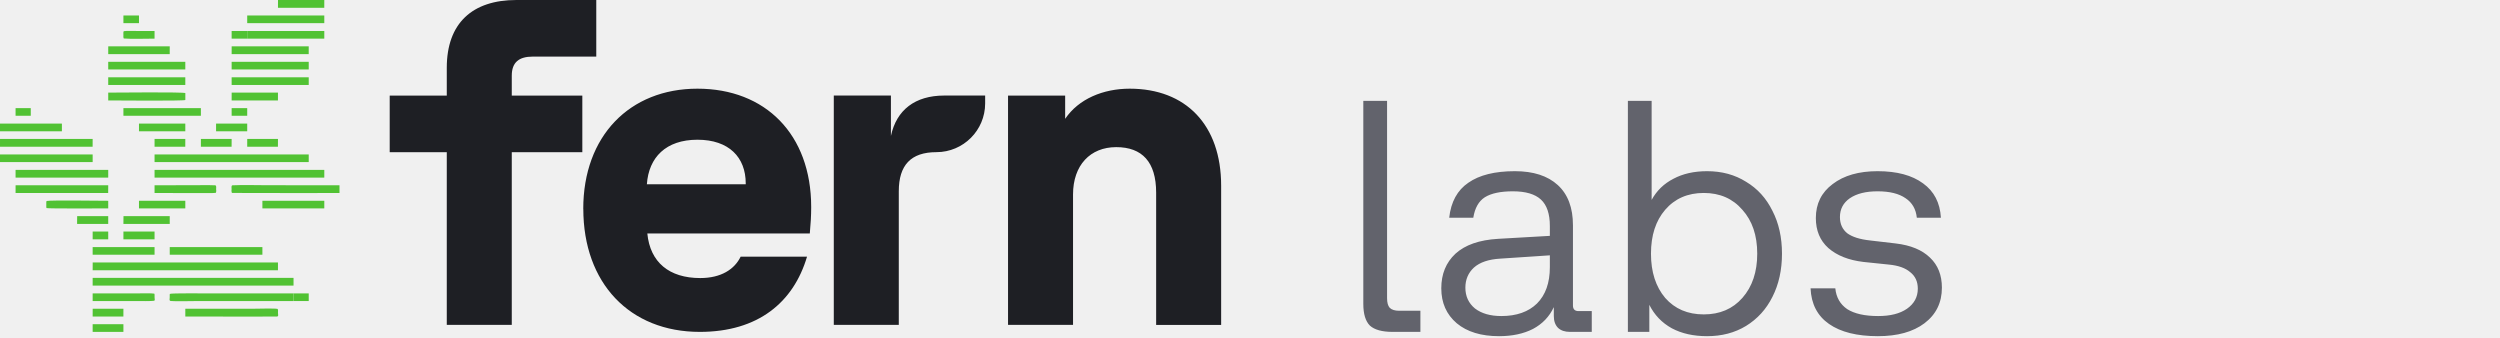
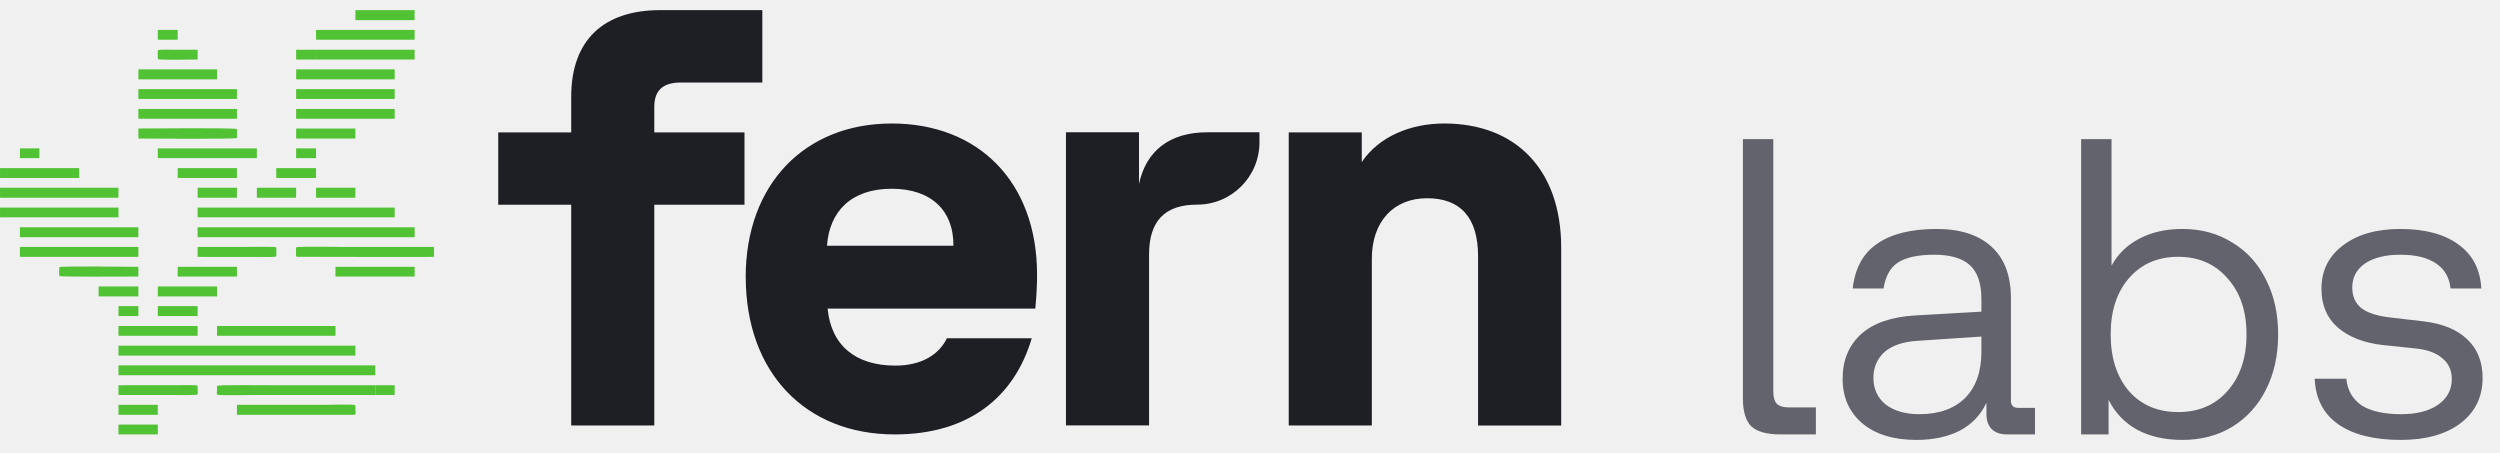
- <svg xmlns="http://www.w3.org/2000/svg" width="697" height="94" viewBox="0 0 697 94" fill="none">
-   <path d="M25.834 77.474H81.838V79.622H25.832L25.834 77.474Z" fill="#51C233" />
-   <path d="M25.843 73.17H77.498L77.494 75.346H25.832L25.843 73.17Z" fill="#51C233" />
-   <path d="M43.09 47.363H90.414V49.519H43.09V47.363Z" fill="#51C233" />
-   <path d="M43.09 43.062H86.073V45.188H43.09V43.062Z" fill="#51C233" />
-   <path d="M47.315 82.145L47.364 81.936C47.653 81.701 57.618 81.805 58.928 81.805L81.837 81.803V83.931L55.575 83.93C54.359 83.93 48.048 84.075 47.402 83.875L47.265 83.601C47.341 83.12 47.318 82.634 47.315 82.145Z" fill="#51C233" />
-   <path d="M64.544 52.277C64.587 51.871 64.514 51.867 64.738 51.666C67.615 51.514 71.839 51.642 74.805 51.642L94.649 51.645V53.815C89.518 53.816 71.136 53.841 64.735 53.794C64.687 53.749 64.64 53.704 64.592 53.66L64.531 53.172C64.6 52.855 64.563 52.601 64.544 52.277Z" fill="#51C233" />
-   <path d="M51.666 86.077L70.792 86.071C72.05 86.071 76.592 85.923 77.412 86.126L77.514 86.469C77.504 86.99 77.476 87.417 77.559 87.933L77.478 88.129C77.416 88.171 77.354 88.214 77.292 88.256C75.834 88.263 72.72 88.26 71.385 88.26L51.666 88.258V86.077Z" fill="#51C233" />
-   <path d="M0.004 38.732H25.833L25.822 40.911H0L0.004 38.732Z" fill="#51C233" />
-   <path d="M4.344 51.645H30.173L30.161 53.815H4.341L4.344 51.645Z" fill="#51C233" />
-   <path d="M4.341 47.363H30.173V49.519H4.341V47.363Z" fill="#51C233" />
-   <path d="M0 43.062H25.833V45.188H0V43.062Z" fill="#51C233" />
-   <path d="M47.324 68.89H73.157V71.016H47.324V68.89Z" fill="#51C233" />
-   <path d="M64.588 12.909H86.073L86.067 15.095H64.581L64.588 12.909Z" fill="#51C233" />
-   <path d="M30.173 25.82C32.413 25.819 51.221 25.618 51.675 25.953L51.672 27.877C51.268 28.184 32.361 28.004 30.173 28.003V25.82Z" fill="#51C233" />
-   <path d="M30.173 21.549H51.665V23.69H30.173V21.549Z" fill="#51C233" />
-   <path d="M64.581 21.549H86.073V23.69H64.581V21.549Z" fill="#51C233" />
-   <path d="M68.922 4.316H90.414V6.455H68.922V4.316Z" fill="#51C233" />
-   <path d="M34.408 30.147H56.006V32.276H34.408V30.147Z" fill="#51C233" />
-   <path d="M68.924 8.64L90.414 8.64V10.774H68.924V8.64Z" fill="#51C233" />
-   <path d="M30.173 17.232H51.665V19.364H30.173V17.232Z" fill="#51C233" />
-   <path d="M64.581 17.232H86.073V19.364H64.581V17.232Z" fill="#51C233" />
-   <path d="M30.18 12.909H47.324L47.318 15.095H30.173L30.18 12.909Z" fill="#51C233" />
-   <path d="M43.09 51.645L53.548 51.641C55.65 51.636 57.998 51.578 60.07 51.665C60.308 51.872 60.23 51.852 60.278 52.277C60.259 52.601 60.221 52.855 60.291 53.172C60.273 53.429 60.295 53.588 60.126 53.775C59.615 53.871 55.989 53.822 55.183 53.821L43.09 53.815V51.645Z" fill="#51C233" />
-   <path d="M0 34.457H17.257V36.605H0V34.457Z" fill="#51C233" />
-   <path d="M25.832 68.89H43.09V71.016H25.832V68.89Z" fill="#51C233" />
-   <path d="M73.157 55.977H90.414V58.102H73.157V55.977Z" fill="#51C233" />
-   <path d="M25.832 81.803L38.196 81.797C38.847 81.797 42.6 81.723 43.017 81.863L43.099 82.145C43.096 82.634 43.072 83.12 43.149 83.601L43.033 83.846C42.482 83.994 38.756 83.938 37.906 83.938L25.832 83.931V81.803Z" fill="#51C233" />
-   <path d="M12.909 56.315L12.987 56.038C13.758 55.774 28.227 55.975 30.173 55.977V58.102C28.455 58.103 13.257 58.186 12.967 58.011L12.909 57.763V56.315Z" fill="#51C233" />
-   <path d="M77.506 0H90.414L90.409 2.184H77.498L77.506 0Z" fill="#51C233" />
-   <path d="M64.587 25.82H77.498L77.489 28.003H64.581L64.587 25.82Z" fill="#51C233" />
-   <path d="M38.749 34.457H51.665V36.605H38.749V34.457Z" fill="#51C233" />
-   <path d="M34.428 60.266H47.324L47.322 62.433H34.408C34.403 61.711 34.409 60.988 34.428 60.266Z" fill="#51C233" />
-   <path d="M38.749 55.977H51.665V58.102H38.749V55.977Z" fill="#51C233" />
-   <path d="M34.41 64.559H43.09V66.718H34.408L34.41 64.559Z" fill="#51C233" />
-   <path d="M25.841 86.076H34.408L34.404 88.259H25.832L25.841 86.076Z" fill="#51C233" />
-   <path d="M56.009 38.732H64.581L64.571 40.911H56.006L56.009 38.732Z" fill="#51C233" />
-   <path d="M68.925 38.732H77.498L77.487 40.911H68.922L68.925 38.732Z" fill="#51C233" />
-   <path d="M43.093 38.732H51.665L51.654 40.911H43.09L43.093 38.732Z" fill="#51C233" />
-   <path d="M60.241 34.457H68.922V36.605H60.241V34.457Z" fill="#51C233" />
-   <path d="M21.512 60.266H30.173L30.171 62.433H21.492C21.486 61.711 21.493 60.988 21.512 60.266Z" fill="#51C233" />
-   <path d="M34.398 9.497C34.404 9.139 34.357 8.992 34.504 8.694C35.272 8.578 36.694 8.631 37.519 8.633L43.09 8.64V10.773C40.973 10.775 36.409 10.912 34.486 10.727C34.367 10.431 34.396 10.243 34.403 9.925L34.398 9.497Z" fill="#51C233" />
-   <path d="M25.832 90.388H34.408V92.53H25.832V90.388Z" fill="#51C233" />
-   <path d="M25.835 64.559H30.173V66.718H25.832L25.835 64.559Z" fill="#51C233" />
-   <path d="M34.408 4.316H38.749V6.455H34.408V4.316Z" fill="#51C233" />
-   <path d="M64.581 8.639L68.924 8.64V10.773H64.581V8.639Z" fill="#51C233" />
-   <path d="M64.581 30.147H68.922V32.276H64.581V30.147Z" fill="#51C233" />
-   <path d="M4.341 30.147H8.576V32.276H4.341V30.147Z" fill="#51C233" />
-   <path d="M81.837 81.803H86.073V83.931H81.837V81.803Z" fill="#51C233" />
-   <path d="M194.45 24.723C213.347 24.723 226.159 37.406 226.159 57.723C226.159 60.047 226.03 62.386 225.772 65.098H180.476C181.251 73.118 186.56 77.522 195.226 77.522C201.051 77.522 204.795 75.069 206.488 71.568H224.997C221.238 84.252 211.41 92.53 195.11 92.53C175.569 92.53 162.627 78.943 162.627 58.239H162.612C162.612 37.923 175.554 24.723 194.45 24.723ZM314.958 24.723C330.612 24.723 340.455 34.824 340.455 51.769V90.594H322.333V53.705C322.333 45.168 318.445 41.022 311.199 41.022C303.954 41.022 299.161 46.072 299.161 54.222V90.579H281.04V26.66H296.966V33.131C300.725 27.564 307.583 24.723 314.958 24.723ZM166.241 15.782H148.507C144.748 15.782 142.682 17.332 142.682 21.091V26.658H162.353V42.44H142.682V90.577H124.561V42.44H108.649V26.658H124.561V18.895C124.561 6.471 131.677 0 143.973 0H166.241V15.782ZM248.388 37.901C249.937 30.656 255.117 26.639 263.267 26.639H274.659V28.834C274.659 36.338 268.575 42.421 261.071 42.421C253.955 42.421 250.583 46.051 250.583 53.297V90.572H232.462V26.639H248.388V37.901ZM194.45 38.956C185.655 38.956 180.863 43.877 180.347 51.381H207.909V51.123C207.909 43.877 203.246 38.956 194.45 38.956Z" fill="#1E1F24" />
-   <path d="M388.279 92.53C385.335 92.53 383.219 91.948 381.931 90.782C380.705 89.556 380.091 87.532 380.091 84.71V28.13H386.715V83.146C386.715 84.373 386.961 85.262 387.451 85.814C388.003 86.366 388.893 86.642 390.119 86.642H396.007V92.53H388.279ZM417.931 93.726C412.963 93.726 409.037 92.53 406.155 90.138C403.272 87.685 401.831 84.434 401.831 80.386C401.831 76.4 403.149 73.18 405.787 70.726C408.485 68.273 412.441 66.893 417.655 66.586L432.099 65.758V62.998C432.099 59.625 431.271 57.172 429.615 55.638C427.959 54.105 425.352 53.338 421.795 53.338C418.36 53.338 415.753 53.89 413.975 54.994C412.257 56.098 411.184 58 410.755 60.698H404.039C404.529 56.282 406.308 53.032 409.375 50.946C412.441 48.8 416.765 47.726 422.347 47.726C427.499 47.726 431.485 49.014 434.307 51.59C437.128 54.166 438.539 57.908 438.539 62.814V85.17C438.539 86.213 439.06 86.734 440.103 86.734H443.783V92.53H437.711C436.3 92.53 435.196 92.162 434.399 91.426C433.601 90.629 433.203 89.525 433.203 88.114V85.63C431.976 88.268 430.044 90.292 427.407 91.702C424.769 93.052 421.611 93.726 417.931 93.726ZM408.547 80.202C408.547 82.594 409.436 84.526 411.215 85.998C413.055 87.409 415.508 88.114 418.575 88.114C422.807 88.114 426.119 86.949 428.511 84.618C430.903 82.226 432.099 78.853 432.099 74.498V71.186L418.299 72.106C415.048 72.29 412.595 73.118 410.939 74.59C409.344 76.062 408.547 77.933 408.547 80.202ZM475.933 93.726C472.13 93.726 468.849 92.99 466.089 91.518C463.329 89.985 461.244 87.808 459.833 84.986V92.53H453.853V28.13H460.477V55.73C461.888 53.154 463.912 51.192 466.549 49.842C469.186 48.432 472.314 47.726 475.933 47.726C480.042 47.726 483.661 48.708 486.789 50.67C489.978 52.572 492.432 55.27 494.149 58.766C495.928 62.201 496.817 66.188 496.817 70.726C496.817 75.265 495.928 79.282 494.149 82.778C492.432 86.213 489.978 88.912 486.789 90.874C483.661 92.776 480.042 93.726 475.933 93.726ZM460.293 70.726C460.293 75.817 461.612 79.926 464.249 83.054C466.948 86.121 470.536 87.654 475.013 87.654C479.49 87.654 483.078 86.121 485.777 83.054C488.537 79.926 489.917 75.817 489.917 70.726C489.917 65.636 488.537 61.557 485.777 58.49C483.078 55.362 479.49 53.798 475.013 53.798C470.536 53.798 466.948 55.362 464.249 58.49C461.612 61.557 460.293 65.636 460.293 70.726ZM523.553 93.726C517.726 93.726 513.188 92.592 509.937 90.322C506.686 88.053 504.969 84.741 504.785 80.386H511.685C511.93 82.901 513.034 84.833 514.997 86.182C517.021 87.47 519.904 88.114 523.645 88.114C527.018 88.114 529.686 87.44 531.649 86.09C533.673 84.68 534.685 82.809 534.685 80.478C534.685 78.516 533.98 76.982 532.569 75.878C531.22 74.713 529.226 74.008 526.589 73.762L519.505 73.026C515.396 72.536 512.145 71.248 509.753 69.162C507.422 67.077 506.257 64.286 506.257 60.79C506.257 56.804 507.821 53.645 510.949 51.314C514.077 48.922 518.248 47.726 523.461 47.726C528.858 47.726 533.09 48.861 536.157 51.13C539.224 53.338 540.88 56.528 541.125 60.698H534.409C534.164 58.306 533.121 56.497 531.281 55.27C529.441 53.982 526.834 53.338 523.461 53.338C520.21 53.338 517.634 53.982 515.733 55.27C513.893 56.558 512.973 58.306 512.973 60.514C512.973 62.416 513.648 63.918 514.997 65.022C516.408 66.065 518.554 66.74 521.437 67.046L528.521 67.874C532.692 68.365 535.881 69.684 538.089 71.83C540.297 73.916 541.401 76.706 541.401 80.202C541.401 84.373 539.776 87.685 536.525 90.138C533.336 92.53 529.012 93.726 523.553 93.726Z" fill="#62636C" />
+ <svg xmlns="http://www.w3.org/2000/svg" width="116" height="21" viewBox="0 0 116 21" fill="none">
+   <g clip-path="url(#clip0_89_344)">
+     <path d="M5.497 16.954H17.413V17.411H5.497L5.497 16.954Z" fill="#51C233" />
+     <path d="M5.499 16.038H16.49L16.489 16.501H5.497L5.499 16.038Z" fill="#51C233" />
+     <path d="M9.169 10.547H19.238V11.006H9.169V10.547Z" fill="#51C233" />
+     <path d="M9.169 9.632H18.314V10.084H9.169V9.632Z" fill="#51C233" />
+     <path d="M10.068 17.947L10.079 17.903C10.14 17.853 12.26 17.875 12.539 17.875L17.413 17.875V18.327L11.826 18.327C11.567 18.327 10.224 18.358 10.087 18.316L10.058 18.257C10.074 18.155 10.069 18.052 10.068 17.947Z" fill="#51C233" />
+     <path d="M13.733 11.593C13.742 11.506 13.727 11.505 13.775 11.463C14.387 11.43 15.285 11.457 15.917 11.457L20.139 11.458V11.92C19.047 11.92 15.136 11.925 13.774 11.915C13.764 11.906 13.754 11.896 13.743 11.887L13.73 11.783C13.745 11.716 13.737 11.662 13.733 11.593Z" fill="#51C233" />
+     <path d="M10.994 18.784L15.063 18.783C15.331 18.783 16.298 18.751 16.472 18.794L16.494 18.867C16.491 18.978 16.486 19.069 16.503 19.179L16.486 19.221C16.473 19.23 16.46 19.238 16.447 19.247C16.136 19.249 15.474 19.248 15.19 19.248L10.994 19.248V18.784Z" fill="#51C233" />
+     <path d="M0.002 8.71H5.497L5.495 9.174H0.001L0.002 8.71Z" fill="#51C233" />
+     <path d="M0.925 11.458H6.421L6.418 11.92H0.925L0.925 11.458Z" fill="#51C233" />
+     <path d="M0.925 10.547H6.421V11.006H0.925V10.547Z" fill="#51C233" />
+     <path d="M0.001 9.632H5.497V10.084H0.001V9.632Z" fill="#51C233" />
+     <path d="M10.07 15.127H15.567V15.58H10.07V15.127Z" fill="#51C233" />
+     <path d="M13.743 3.216H18.314L18.313 3.681H13.741L13.743 3.216Z" fill="#51C233" />
+     <path d="M6.421 5.963C6.898 5.963 10.899 5.92 10.996 5.991L10.995 6.401C10.909 6.466 6.886 6.428 6.421 6.428V5.963Z" fill="#51C233" />
+     <path d="M6.421 5.055H10.994V5.51H6.421V5.055Z" fill="#51C233" />
+     <path d="M13.741 5.055H18.314V5.51H13.741V5.055Z" fill="#51C233" />
+     <path d="M14.665 1.388H19.238V1.843H14.665V1.388Z" fill="#51C233" />
+     <path d="M7.322 6.884H11.918V7.337H7.322V6.884Z" fill="#51C233" />
+     <path d="M14.666 2.308L19.238 2.308V2.762H14.666V2.308Z" fill="#51C233" />
+     <path d="M6.421 4.136H10.994V4.59H6.421V4.136Z" fill="#51C233" />
+     <path d="M13.741 4.136H18.314V4.59H13.741V4.136Z" fill="#51C233" />
+     <path d="M6.422 3.216H10.07L10.069 3.681H6.421L6.422 3.216Z" fill="#51C233" />
+     <path d="M9.169 11.458L11.394 11.457C11.841 11.456 12.341 11.444 12.782 11.462C12.832 11.506 12.816 11.502 12.826 11.592C12.822 11.661 12.814 11.715 12.829 11.783C12.825 11.838 12.83 11.871 12.794 11.911C12.685 11.932 11.914 11.921 11.742 11.921L9.169 11.92V11.458Z" fill="#51C233" />
+     <path d="M0.001 7.801H3.673V8.258H0.001V7.801Z" fill="#51C233" />
+     <path d="M5.497 15.127H9.169V15.58H5.497V15.127Z" fill="#51C233" />
+     <path d="M15.566 12.38H19.238V12.832H15.566V12.38Z" fill="#51C233" />
+     <path d="M5.497 17.875L8.128 17.873C8.266 17.873 9.065 17.858 9.153 17.887L9.171 17.947C9.17 18.052 9.165 18.155 9.181 18.257L9.157 18.309C9.039 18.341 8.247 18.329 8.066 18.329L5.497 18.327V17.875Z" fill="#51C233" />
+     <path d="M2.747 12.452L2.764 12.393C2.928 12.337 6.006 12.379 6.42 12.38V12.832C6.055 12.832 2.821 12.85 2.759 12.812L2.747 12.76V12.452Z" fill="#51C233" />
+     <path d="M16.492 0.47H19.238L19.237 0.934H16.49L16.492 0.47Z" fill="#51C233" />
+     <path d="M13.742 5.963H16.489L16.488 6.428H13.741L13.742 5.963Z" fill="#51C233" />
+     <path d="M8.245 7.801H10.993V8.258H8.245V7.801Z" fill="#51C233" />
+     <path d="M7.326 13.293H10.07L10.069 13.754H7.322C7.321 13.6 7.322 13.446 7.326 13.293Z" fill="#51C233" />
+     <path d="M8.245 12.38H10.993V12.832H8.245V12.38Z" fill="#51C233" />
+     <path d="M7.323 14.206H9.169V14.665H7.322L7.323 14.206Z" fill="#51C233" />
+     <path d="M5.499 18.784H7.322L7.321 19.248H5.497L5.499 18.784Z" fill="#51C233" />
+     <path d="M11.918 8.71H13.742L13.739 9.174H11.917L11.918 8.71Z" fill="#51C233" />
+     <path d="M14.666 8.71H16.49L16.487 9.174H14.665L14.666 8.71Z" fill="#51C233" />
+     <path d="M9.17 8.71H10.993L10.991 9.174H9.169L9.17 8.71Z" fill="#51C233" />
+     <path d="M12.818 7.801H14.665V8.258H12.818V7.801Z" fill="#51C233" />
+     <path d="M4.578 13.293H6.421L6.42 13.754H4.574C4.572 13.6 4.574 13.446 4.578 13.293Z" fill="#51C233" />
+     <path d="M7.32 2.491C7.321 2.414 7.311 2.383 7.343 2.32C7.506 2.295 7.808 2.306 7.984 2.307L9.169 2.308V2.762C8.719 2.762 7.748 2.791 7.339 2.752C7.313 2.689 7.32 2.649 7.321 2.581L7.32 2.491Z" fill="#51C233" />
+     <path d="M5.497 19.701H7.322V20.157H5.497V19.701Z" fill="#51C233" />
+     <path d="M5.498 14.206H6.421V14.665H5.497L5.498 14.206Z" fill="#51C233" />
+     <path d="M7.322 1.388H8.246V1.843H7.322V1.388Z" fill="#51C233" />
+     <path d="M13.741 2.308L14.665 2.308V2.762H13.741V2.308Z" fill="#51C233" />
+     <path d="M13.741 6.884H14.665V7.337H13.741V6.884Z" fill="#51C233" />
+     <path d="M0.925 6.884H1.826V7.337H0.925V6.884Z" fill="#51C233" />
+     <path d="M17.413 17.875H18.314V18.327H17.413V17.875Z" fill="#51C233" />
+     <path d="M41.374 5.73C45.394 5.73 48.12 8.429 48.12 12.751C48.12 13.246 48.093 13.743 48.038 14.32H38.401C38.565 16.027 39.695 16.964 41.539 16.964C42.778 16.964 43.575 16.442 43.935 15.697H47.873C47.073 18.396 44.982 20.157 41.514 20.157C37.356 20.157 34.603 17.266 34.603 12.861H34.6C34.6 8.538 37.353 5.73 41.374 5.73ZM67.014 5.73C70.344 5.73 72.439 7.879 72.439 11.484V19.745H68.583V11.896C68.583 10.08 67.756 9.198 66.214 9.198C64.672 9.198 63.653 10.272 63.653 12.006V19.742H59.797V6.142H63.186V7.519C63.985 6.334 65.445 5.73 67.014 5.73ZM35.372 3.828H31.599C30.799 3.828 30.359 4.157 30.359 4.957V6.142H34.544V9.5H30.359V19.741H26.504V9.5H23.118V6.142H26.504V4.49C26.504 1.847 28.018 0.47 30.634 0.47H35.372V3.828ZM52.85 8.534C53.179 6.992 54.282 6.138 56.016 6.138H58.439V6.605C58.439 8.201 57.145 9.495 55.548 9.495C54.034 9.495 53.317 10.268 53.317 11.809V19.74H49.461V6.138H52.85V8.534ZM41.374 8.758C39.502 8.758 38.483 9.805 38.373 11.402H44.237V11.347C44.237 9.805 43.245 8.758 41.374 8.758Z" fill="#1E1F24" />
+     <path d="M82.613 20.157C81.987 20.157 81.537 20.033 81.263 19.785C81.002 19.524 80.871 19.094 80.871 18.493V6.455H82.281V18.161C82.281 18.422 82.333 18.611 82.437 18.728C82.555 18.846 82.744 18.904 83.005 18.904H84.257V20.157H82.613ZM88.922 20.412C87.865 20.412 87.03 20.157 86.417 19.648C85.803 19.126 85.497 18.435 85.497 17.573C85.497 16.725 85.777 16.04 86.338 15.518C86.912 14.996 87.754 14.702 88.863 14.637L91.937 14.461V13.874C91.937 13.156 91.76 12.634 91.408 12.308C91.056 11.982 90.501 11.819 89.744 11.819C89.013 11.819 88.459 11.936 88.081 12.171C87.715 12.406 87.487 12.81 87.395 13.384H85.966C86.071 12.445 86.449 11.753 87.102 11.309C87.754 10.853 88.674 10.624 89.862 10.624C90.958 10.624 91.806 10.899 92.406 11.447C93.007 11.995 93.307 12.791 93.307 13.835V18.591C93.307 18.813 93.418 18.924 93.64 18.924H94.423V20.157H93.131C92.831 20.157 92.596 20.079 92.426 19.922C92.256 19.753 92.171 19.518 92.171 19.218V18.689C91.91 19.25 91.499 19.681 90.938 19.981C90.377 20.268 89.705 20.412 88.922 20.412ZM86.926 17.534C86.926 18.043 87.115 18.454 87.493 18.767C87.885 19.067 88.407 19.218 89.059 19.218C89.96 19.218 90.664 18.97 91.173 18.474C91.682 17.965 91.937 17.247 91.937 16.321V15.616L89.001 15.812C88.309 15.851 87.787 16.027 87.434 16.34C87.095 16.653 86.926 17.051 86.926 17.534ZM101.263 20.412C100.454 20.412 99.756 20.255 99.168 19.942C98.581 19.616 98.138 19.152 97.838 18.552V20.157H96.565V6.455H97.975V12.327C98.275 11.779 98.705 11.362 99.266 11.075C99.828 10.774 100.493 10.624 101.263 10.624C102.137 10.624 102.907 10.833 103.573 11.251C104.251 11.655 104.773 12.229 105.139 12.973C105.517 13.704 105.706 14.552 105.706 15.518C105.706 16.484 105.517 17.338 105.139 18.082C104.773 18.813 104.251 19.387 103.573 19.805C102.907 20.209 102.137 20.412 101.263 20.412ZM97.935 15.518C97.935 16.601 98.216 17.476 98.777 18.141C99.351 18.794 100.115 19.12 101.067 19.12C102.02 19.12 102.783 18.794 103.357 18.141C103.945 17.476 104.238 16.601 104.238 15.518C104.238 14.435 103.945 13.567 103.357 12.915C102.783 12.249 102.02 11.916 101.067 11.916C100.115 11.916 99.351 12.249 98.777 12.915C98.216 13.567 97.935 14.435 97.935 15.518ZM111.395 20.412C110.155 20.412 109.19 20.17 108.498 19.687C107.806 19.205 107.441 18.5 107.402 17.573H108.87C108.922 18.108 109.157 18.52 109.574 18.807C110.005 19.081 110.619 19.218 111.415 19.218C112.132 19.218 112.7 19.074 113.117 18.787C113.548 18.487 113.763 18.089 113.763 17.593C113.763 17.175 113.613 16.849 113.313 16.614C113.026 16.366 112.602 16.216 112.041 16.164L110.534 16.007C109.659 15.903 108.968 15.629 108.459 15.185C107.963 14.742 107.715 14.148 107.715 13.404C107.715 12.556 108.048 11.884 108.713 11.388C109.379 10.879 110.266 10.624 111.375 10.624C112.524 10.624 113.424 10.866 114.077 11.349C114.729 11.819 115.082 12.497 115.134 13.384H113.705C113.653 12.876 113.431 12.491 113.039 12.229C112.648 11.956 112.093 11.819 111.375 11.819C110.684 11.819 110.136 11.956 109.731 12.229C109.34 12.504 109.144 12.876 109.144 13.345C109.144 13.75 109.287 14.069 109.574 14.304C109.875 14.526 110.331 14.67 110.945 14.735L112.452 14.911C113.339 15.016 114.018 15.296 114.488 15.753C114.957 16.197 115.192 16.79 115.192 17.534C115.192 18.422 114.847 19.126 114.155 19.648C113.476 20.157 112.556 20.412 111.395 20.412Z" fill="#62636C" />
+   </g>
+   <defs>
+     <clipPath id="clip0_89_344">
+       <rect width="116" height="21" fill="white" />
+     </clipPath>
+   </defs>
</svg>
